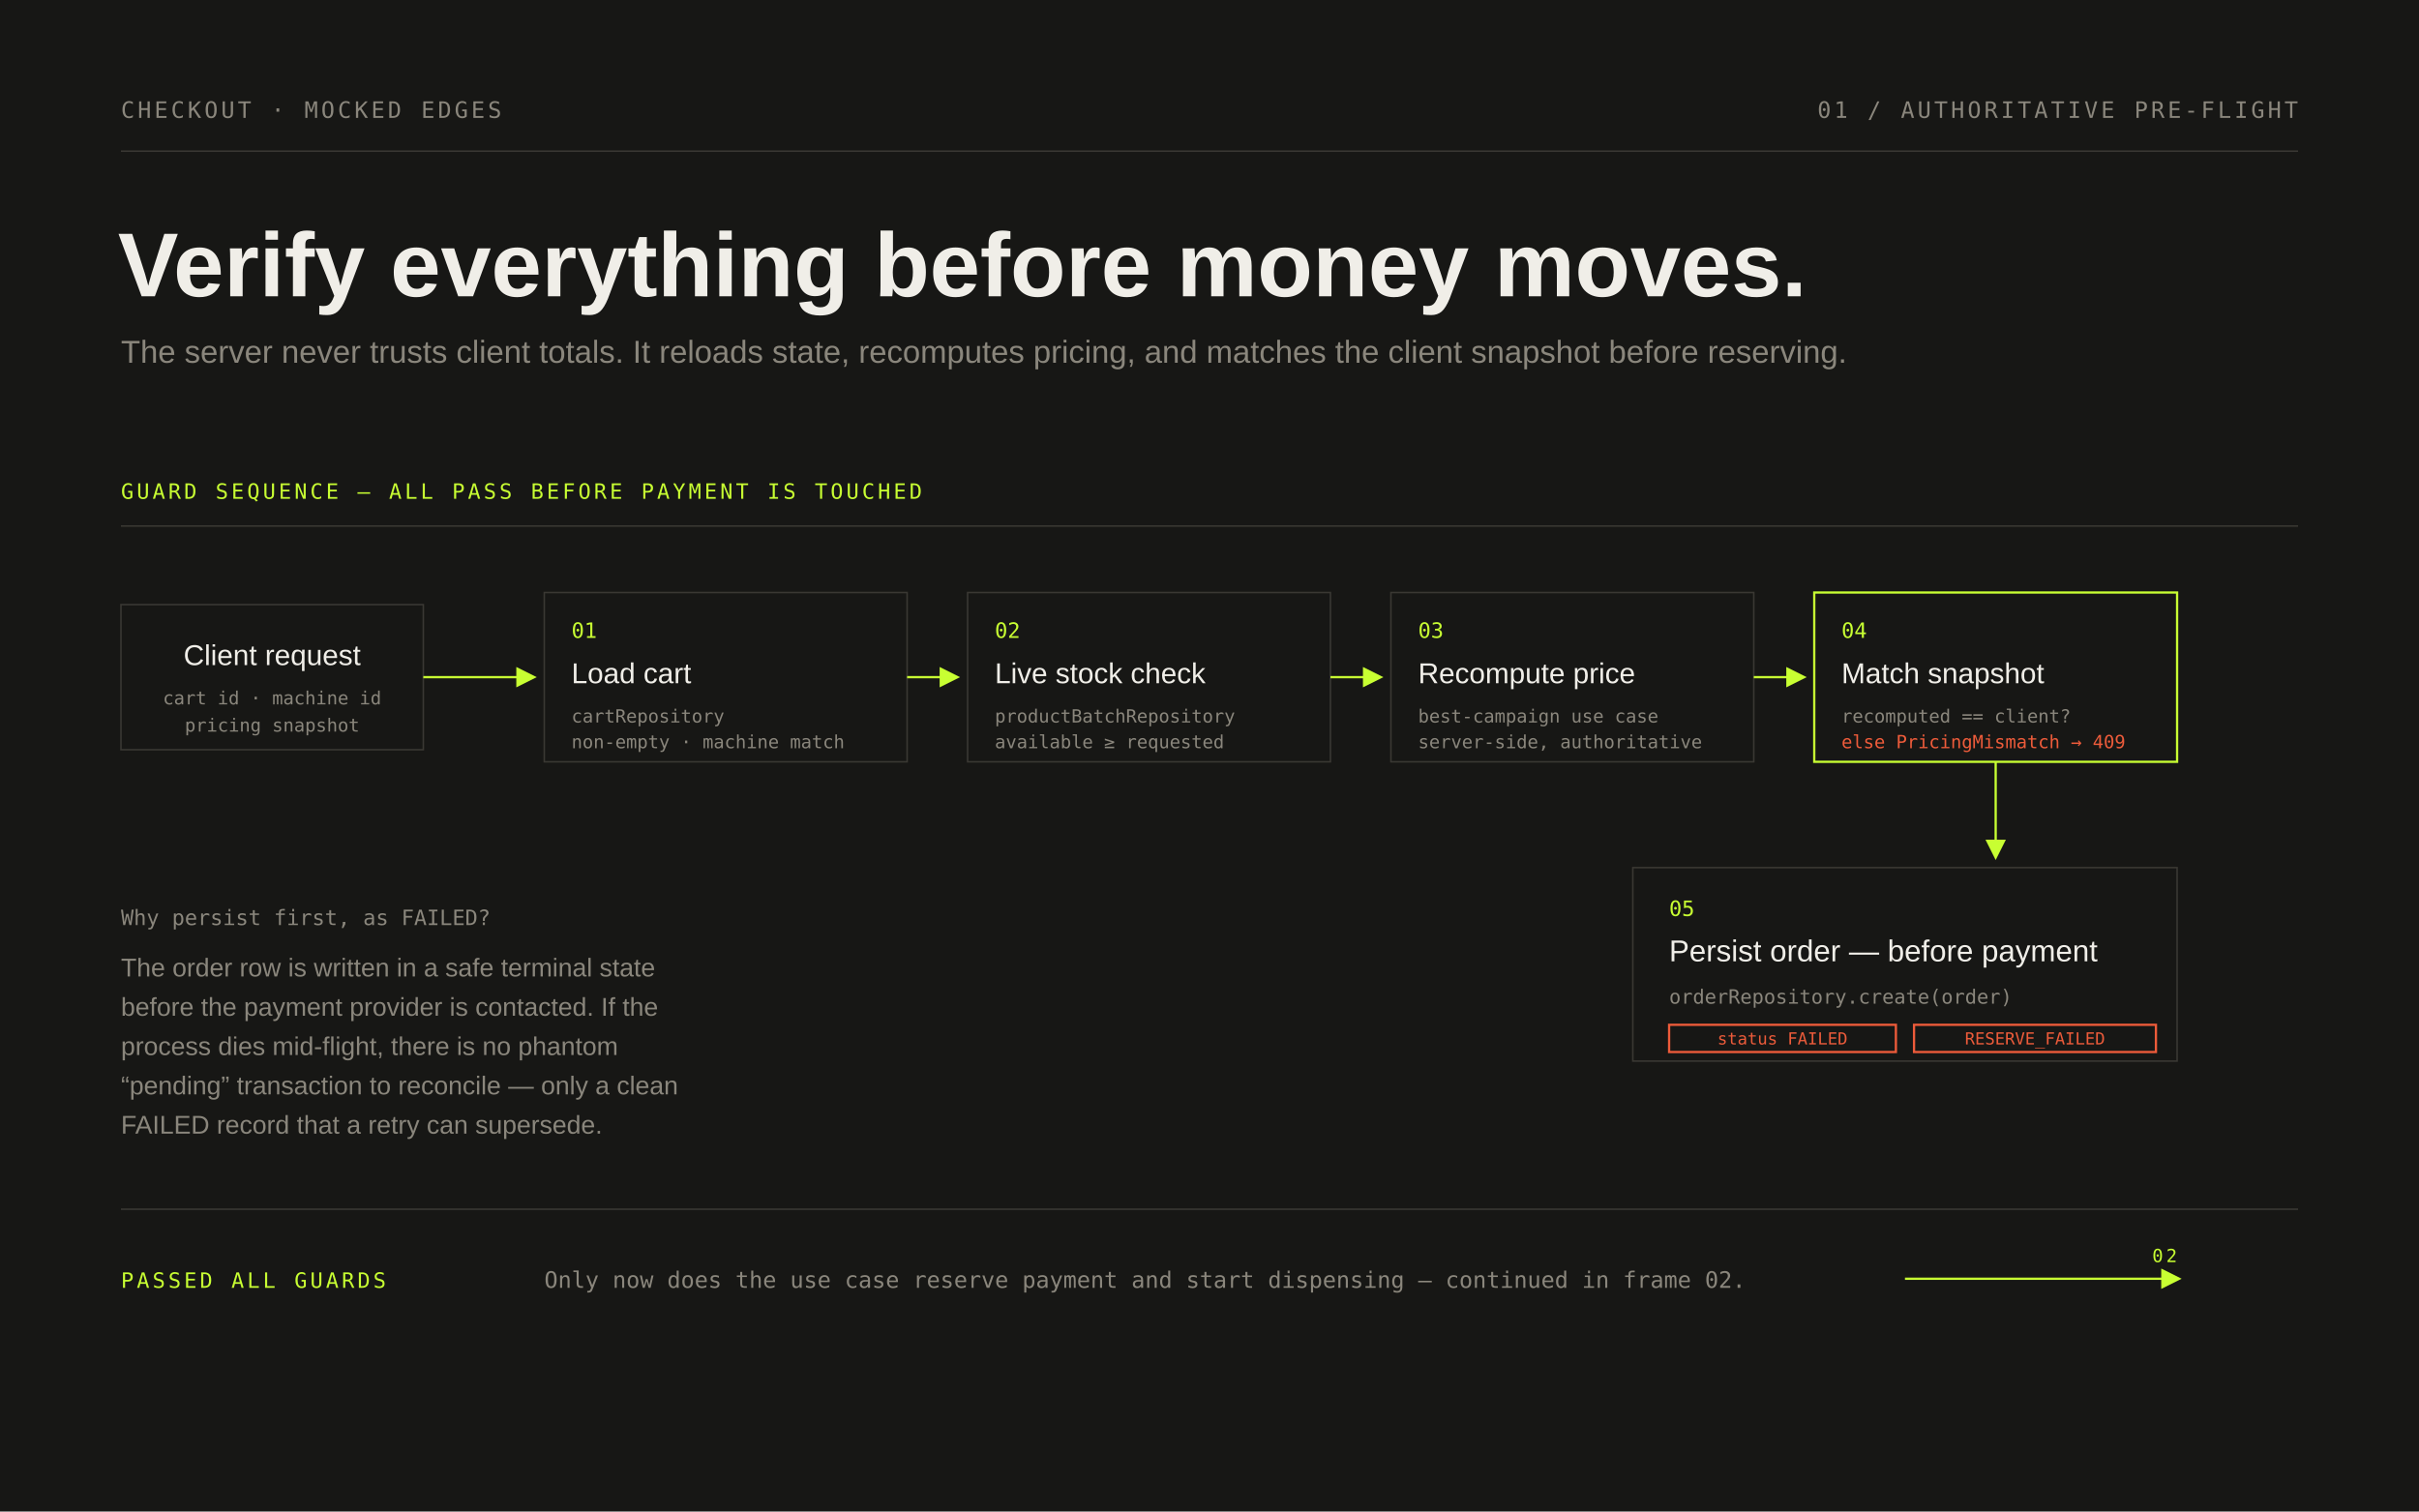
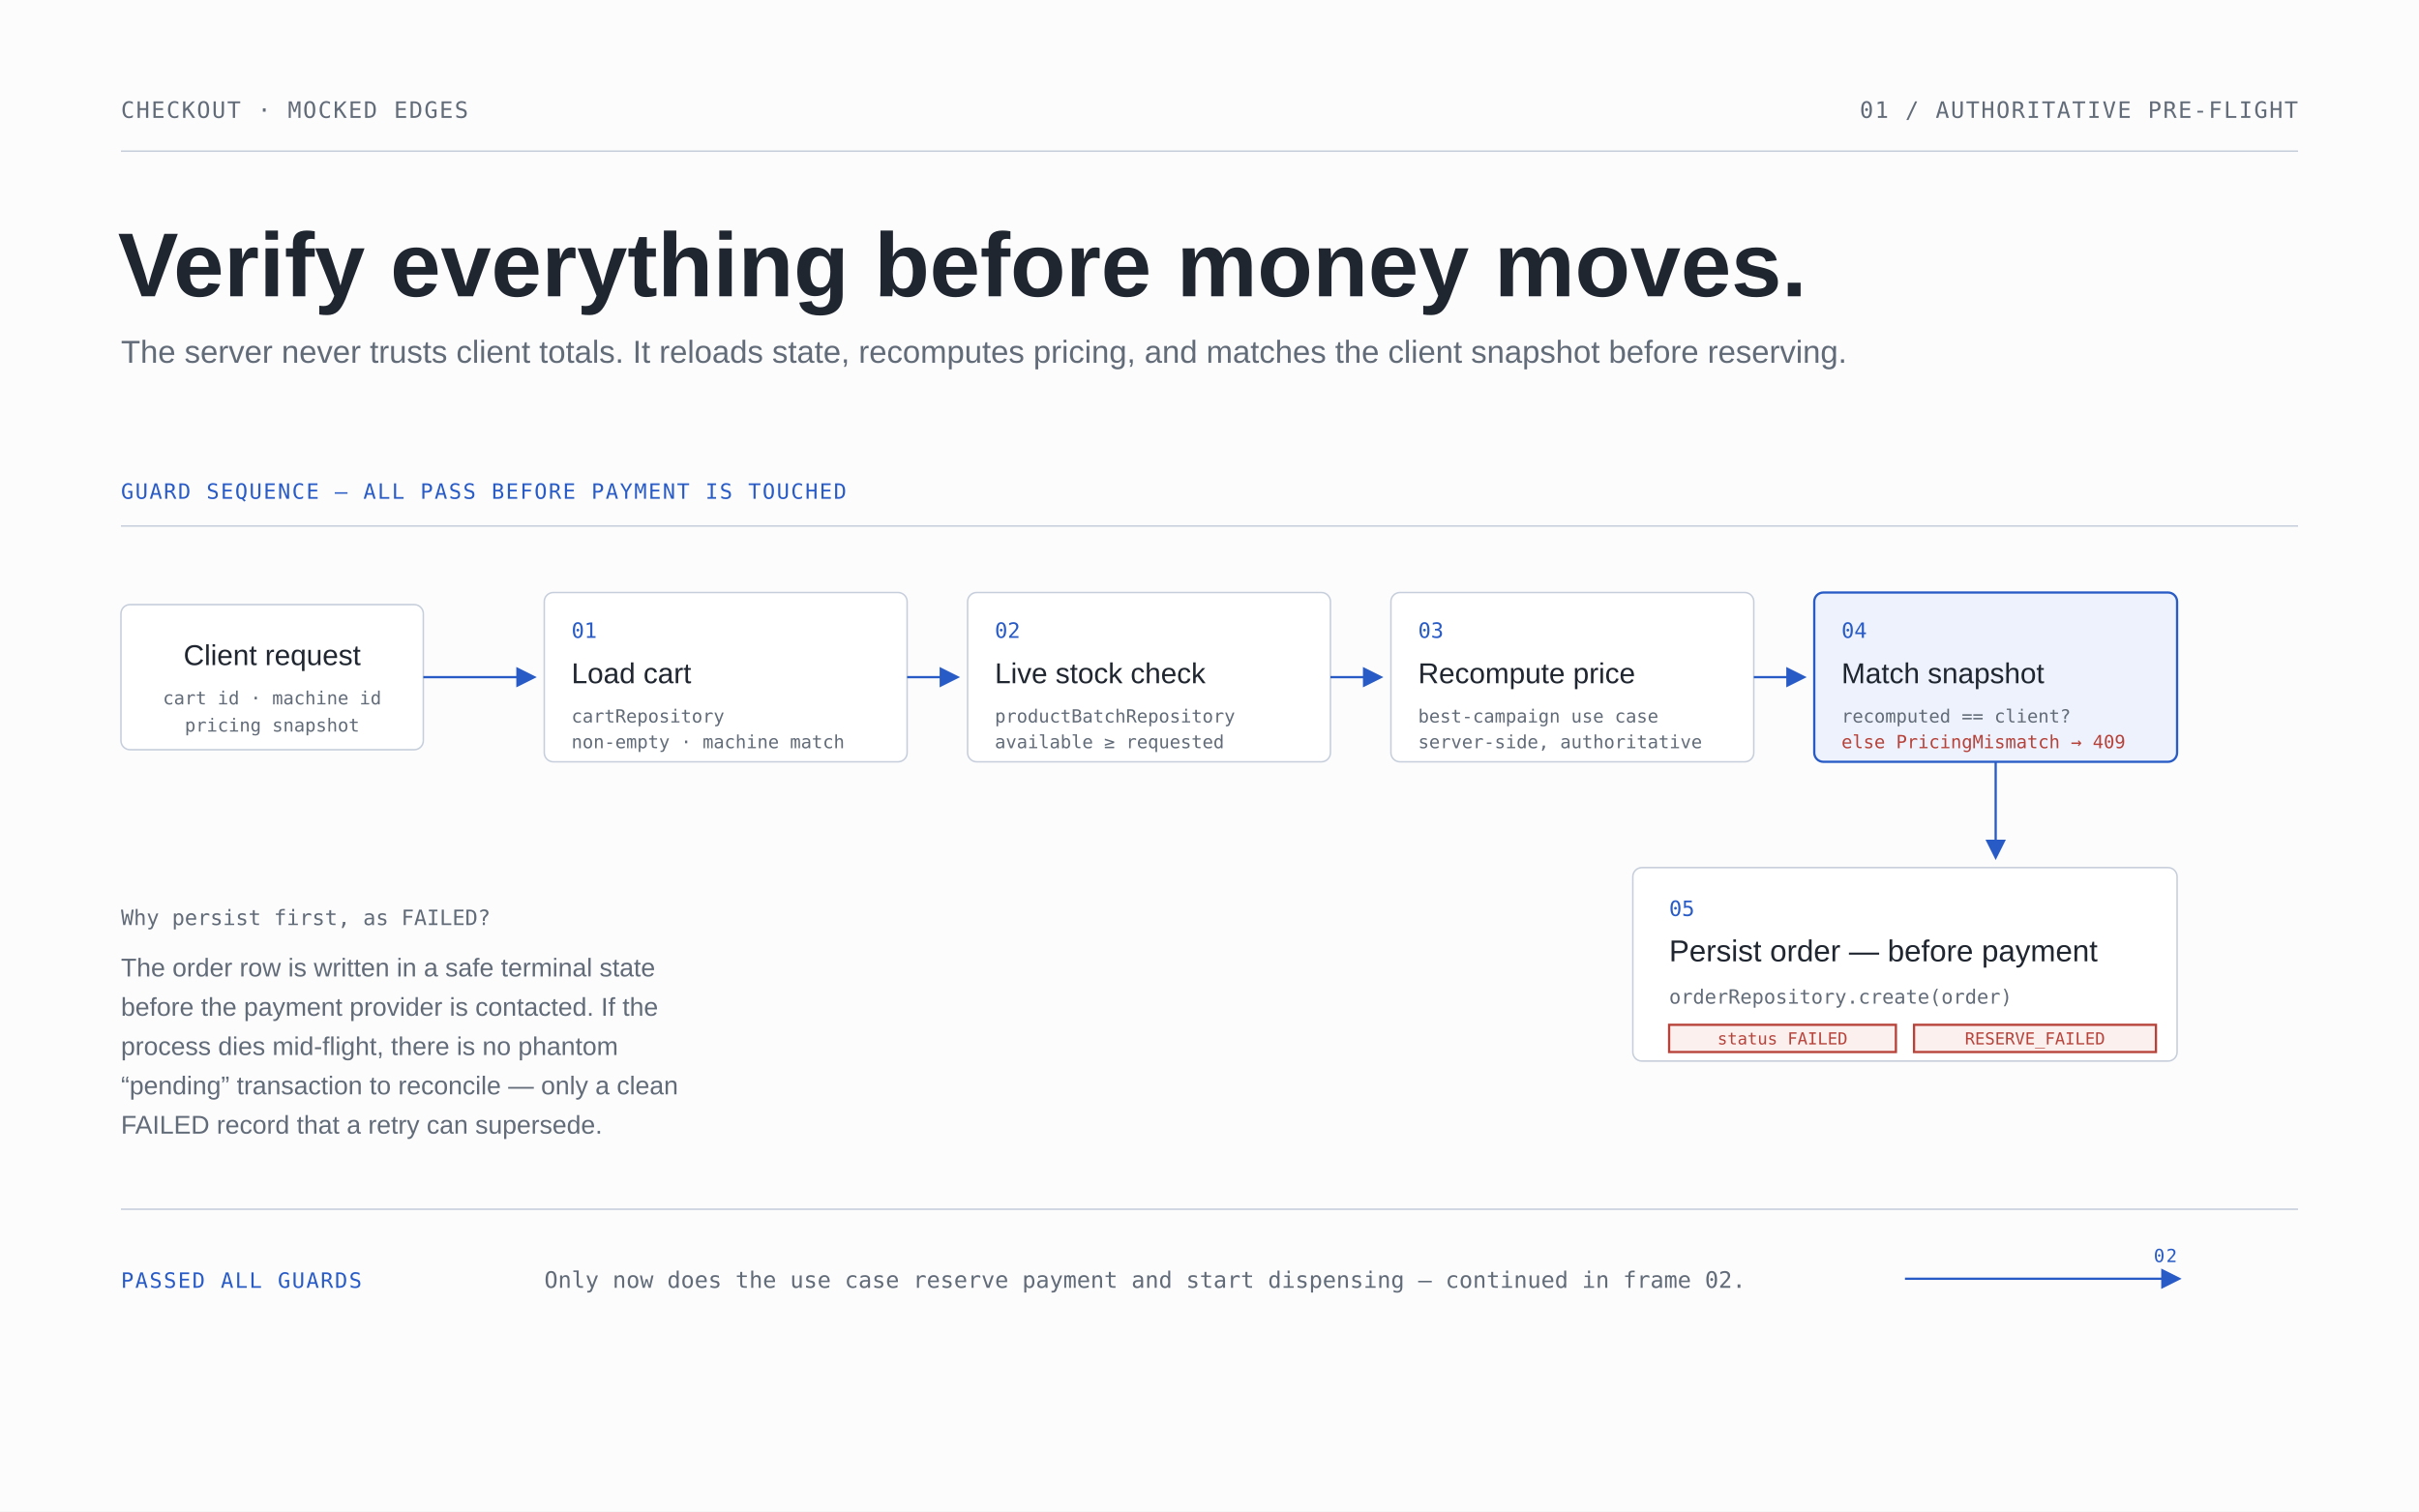
- <svg xmlns="http://www.w3.org/2000/svg" viewBox="0 0 1600 1000" font-family="Manrope, 'Helvetica Neue', Arial, sans-serif">
+ <svg xmlns="http://www.w3.org/2000/svg" viewBox="0 0 1600 1000" font-family="-apple-system, BlinkMacSystemFont, 'Segoe UI', Arial, sans-serif">
  <defs>
    <style>
-       .bg    { fill: #171715; }
-       .fg    { fill: #F0EEE8; }
-       .muted { fill: #8A867C; }
-       .green { fill: #C8FF32; }
-       .coral { fill: #ED5B3A; }
-       .mono  { font-family: 'DM Mono', 'SFMono-Regular', Menlo, monospace; }
-       .lbl   { font-family: 'DM Mono', 'SFMono-Regular', Menlo, monospace; letter-spacing: 2px; }
-       .line  { stroke: #3A3833; stroke-width: 1; }
-       .nbox  { fill: none; stroke: #3A3833; stroke-width: 1; }
-       .nboxg { fill: none; stroke: #C8FF32; stroke-width: 1.5; }
-       .nboxc { fill: none; stroke: #ED5B3A; stroke-width: 1.5; }
-       .egreen{ stroke: #C8FF32; stroke-width: 1.5; fill: none; }
+       .bg    { fill: #fcfcfd; }
+       .fg    { fill: #202630; }
+       .muted { fill: #626b78; }
+       .green { fill: #285bc5; }
+       .coral { fill: #b6423a; }
+       .mono  { font-family:  'SFMono-Regular', Menlo, monospace; }
+       .lbl   { font-family:  'SFMono-Regular', Menlo, monospace; letter-spacing: 1px; }
+       .line  { stroke: #c6cedb; stroke-width: 1; }
+       .nbox  { fill: none; stroke: #c6cedb; stroke-width: 1; }
+       .nboxg { fill: none; stroke: #285bc5; stroke-width: 1.5; }
+       .nboxc { fill: none; stroke: #b6423a; stroke-width: 1.5; }
+       .egreen{ stroke: #285bc5; stroke-width: 1.5; fill: none; }
+     
+       rect.nbox, rect.box { fill: #ffffff; }
+       rect.nboxg, rect.boxa { fill: #edf2fc; }
+       rect.nboxc, rect.boxn { fill: #fcf0ee; }
    </style>
    <marker id="ag" markerWidth="9" markerHeight="9" refX="7" refY="4.5" orient="auto">
-       <path d="M0,0 L9,4.5 L0,9 Z" fill="#C8FF32" />
+       <path d="M0,0 L9,4.5 L0,9 Z" fill="#285bc5" />
    </marker>
    <marker id="am" markerWidth="9" markerHeight="9" refX="7" refY="4.5" orient="auto">
-       <path d="M0,0 L9,4.5 L0,9 Z" fill="#8A867C" />
+       <path d="M0,0 L9,4.5 L0,9 Z" fill="#626b78" />
    </marker>
  </defs>
  <rect class="bg" x="0" y="0" width="1600" height="1000" />
  <text class="lbl muted" x="80" y="78" font-size="15">CHECKOUT · MOCKED EDGES</text>
  <text class="lbl muted" x="1520" y="78" font-size="15" text-anchor="end">01 / AUTHORITATIVE PRE-FLIGHT</text>
  <line class="line" x1="80" y1="100" x2="1520" y2="100" />
  <text class="fg" x="78" y="196" font-size="60" font-weight="600">Verify everything before money moves.</text>
  <text class="muted" x="80" y="240" font-size="21">The server never trusts client totals. It reloads state, recomputes pricing, and matches the client snapshot before reserving.</text>
  <text class="lbl green" x="80" y="330" font-size="14">GUARD SEQUENCE — ALL PASS BEFORE PAYMENT IS TOUCHED</text>
  <line class="line" x1="80" y1="348" x2="1520" y2="348" />
-   <rect class="nbox" x="80" y="400" width="200" height="96" />
+   <rect rx="6" class="nbox" x="80" y="400" width="200" height="96" />
  <text class="fg" x="180" y="440" font-size="19" text-anchor="middle">Client request</text>
  <text class="mono muted" x="180" y="466" font-size="12" text-anchor="middle">cart id · machine id</text>
  <text class="mono muted" x="180" y="484" font-size="12" text-anchor="middle">pricing snapshot</text>
  <path class="egreen" marker-end="url(#ag)" d="M280,448 L352,448" />
  <g>
-     <rect class="nbox" x="360" y="392" width="240" height="112" />
+     <rect rx="6" class="nbox" x="360" y="392" width="240" height="112" />
    <text class="mono green" x="378" y="422" font-size="14">01</text>
    <text class="fg" x="378" y="452" font-size="19">Load cart</text>
    <text class="mono muted" x="378" y="478" font-size="12">cartRepository</text>
    <text class="mono muted" x="378" y="495" font-size="12">non-empty · machine match</text>
-     <rect class="nbox" x="640" y="392" width="240" height="112" />
+     <rect rx="6" class="nbox" x="640" y="392" width="240" height="112" />
    <text class="mono green" x="658" y="422" font-size="14">02</text>
    <text class="fg" x="658" y="452" font-size="19">Live stock check</text>
    <text class="mono muted" x="658" y="478" font-size="12">productBatchRepository</text>
    <text class="mono muted" x="658" y="495" font-size="12">available ≥ requested</text>
-     <rect class="nbox" x="920" y="392" width="240" height="112" />
+     <rect rx="6" class="nbox" x="920" y="392" width="240" height="112" />
    <text class="mono green" x="938" y="422" font-size="14">03</text>
    <text class="fg" x="938" y="452" font-size="19">Recompute price</text>
    <text class="mono muted" x="938" y="478" font-size="12">best-campaign use case</text>
    <text class="mono muted" x="938" y="495" font-size="12">server-side, authoritative</text>
-     <rect class="nboxg" x="1200" y="392" width="240" height="112" />
+     <rect rx="6" class="nboxg" x="1200" y="392" width="240" height="112" />
    <text class="mono green" x="1218" y="422" font-size="14">04</text>
    <text class="fg" x="1218" y="452" font-size="19">Match snapshot</text>
    <text class="mono muted" x="1218" y="478" font-size="12">recomputed == client?</text>
    <text class="mono coral" x="1218" y="495" font-size="12">else PricingMismatch → 409</text>
  </g>
  <path class="egreen" marker-end="url(#ag)" d="M600,448 L632,448" />
  <path class="egreen" marker-end="url(#ag)" d="M880,448 L912,448" />
  <path class="egreen" marker-end="url(#ag)" d="M1160,448 L1192,448" />
  <path class="egreen" marker-end="url(#ag)" d="M1320,504 L1320,566" />
-   <rect class="nbox" x="1080" y="574" width="360" height="128" />
+   <rect rx="6" class="nbox" x="1080" y="574" width="360" height="128" />
  <text class="mono green" x="1104" y="606" font-size="14">05</text>
  <text class="fg" x="1104" y="636" font-size="20">Persist order — before payment</text>
  <text class="mono muted" x="1104" y="664" font-size="13">orderRepository.create(order)</text>
  <rect class="nboxc" x="1104" y="678" width="150" height="18" />
  <text class="mono coral" x="1179" y="691" font-size="11" text-anchor="middle">status FAILED</text>
  <rect class="nboxc" x="1266" y="678" width="160" height="18" />
  <text class="mono coral" x="1346" y="691" font-size="11" text-anchor="middle">RESERVE_FAILED</text>
  <text class="mono muted" x="80" y="612" font-size="14">Why persist first, as FAILED?</text>
  <text class="muted" x="80" y="646" font-size="17">The order row is written in a safe terminal state</text>
  <text class="muted" x="80" y="672" font-size="17">before the payment provider is contacted. If the</text>
  <text class="muted" x="80" y="698" font-size="17">process dies mid-flight, there is no phantom</text>
  <text class="muted" x="80" y="724" font-size="17">“pending” transaction to reconcile — only a clean</text>
  <text class="muted" x="80" y="750" font-size="17">FAILED record that a retry can supersede.</text>
  <line class="line" x1="80" y1="800" x2="1520" y2="800" />
  <path class="egreen" marker-end="url(#ag)" d="M1260,846 L1440,846" />
  <text class="lbl green" x="80" y="852" font-size="14">PASSED ALL GUARDS</text>
  <text class="mono muted" x="360" y="852" font-size="15">Only now does the use case reserve payment and start dispensing — continued in frame 02.</text>
  <text class="lbl green" x="1440" y="835" font-size="12" text-anchor="end">02</text>
</svg>
